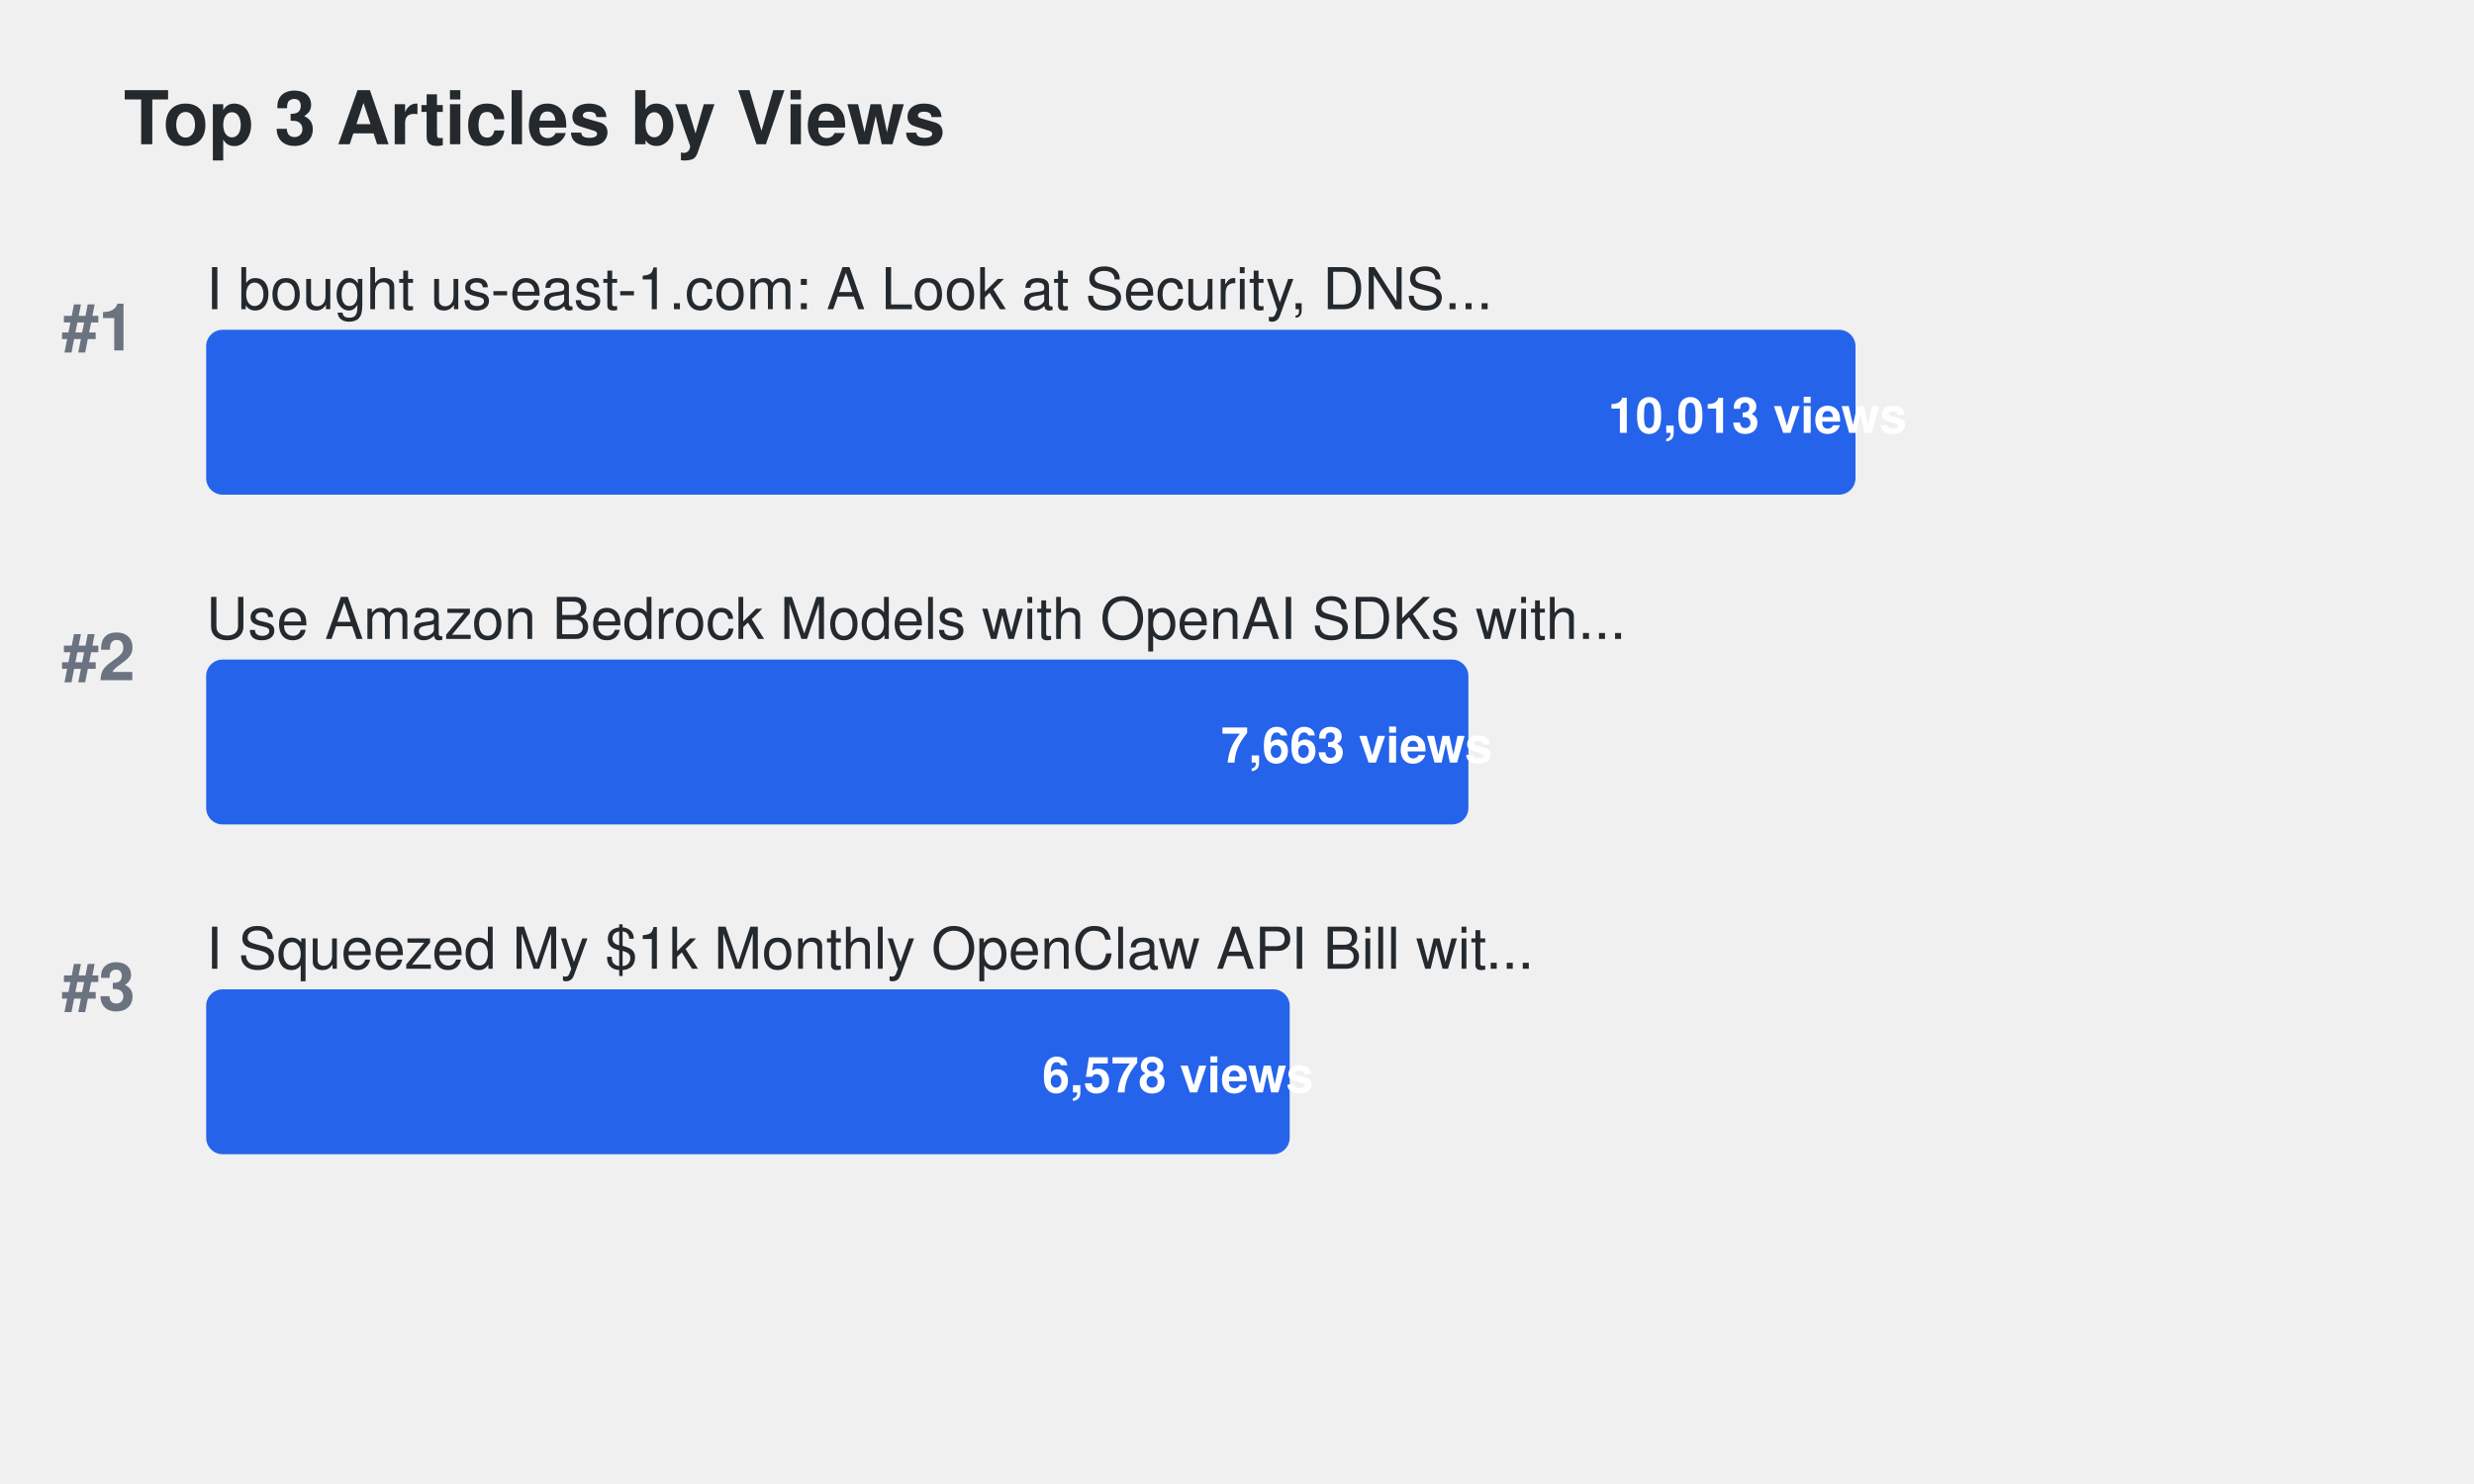
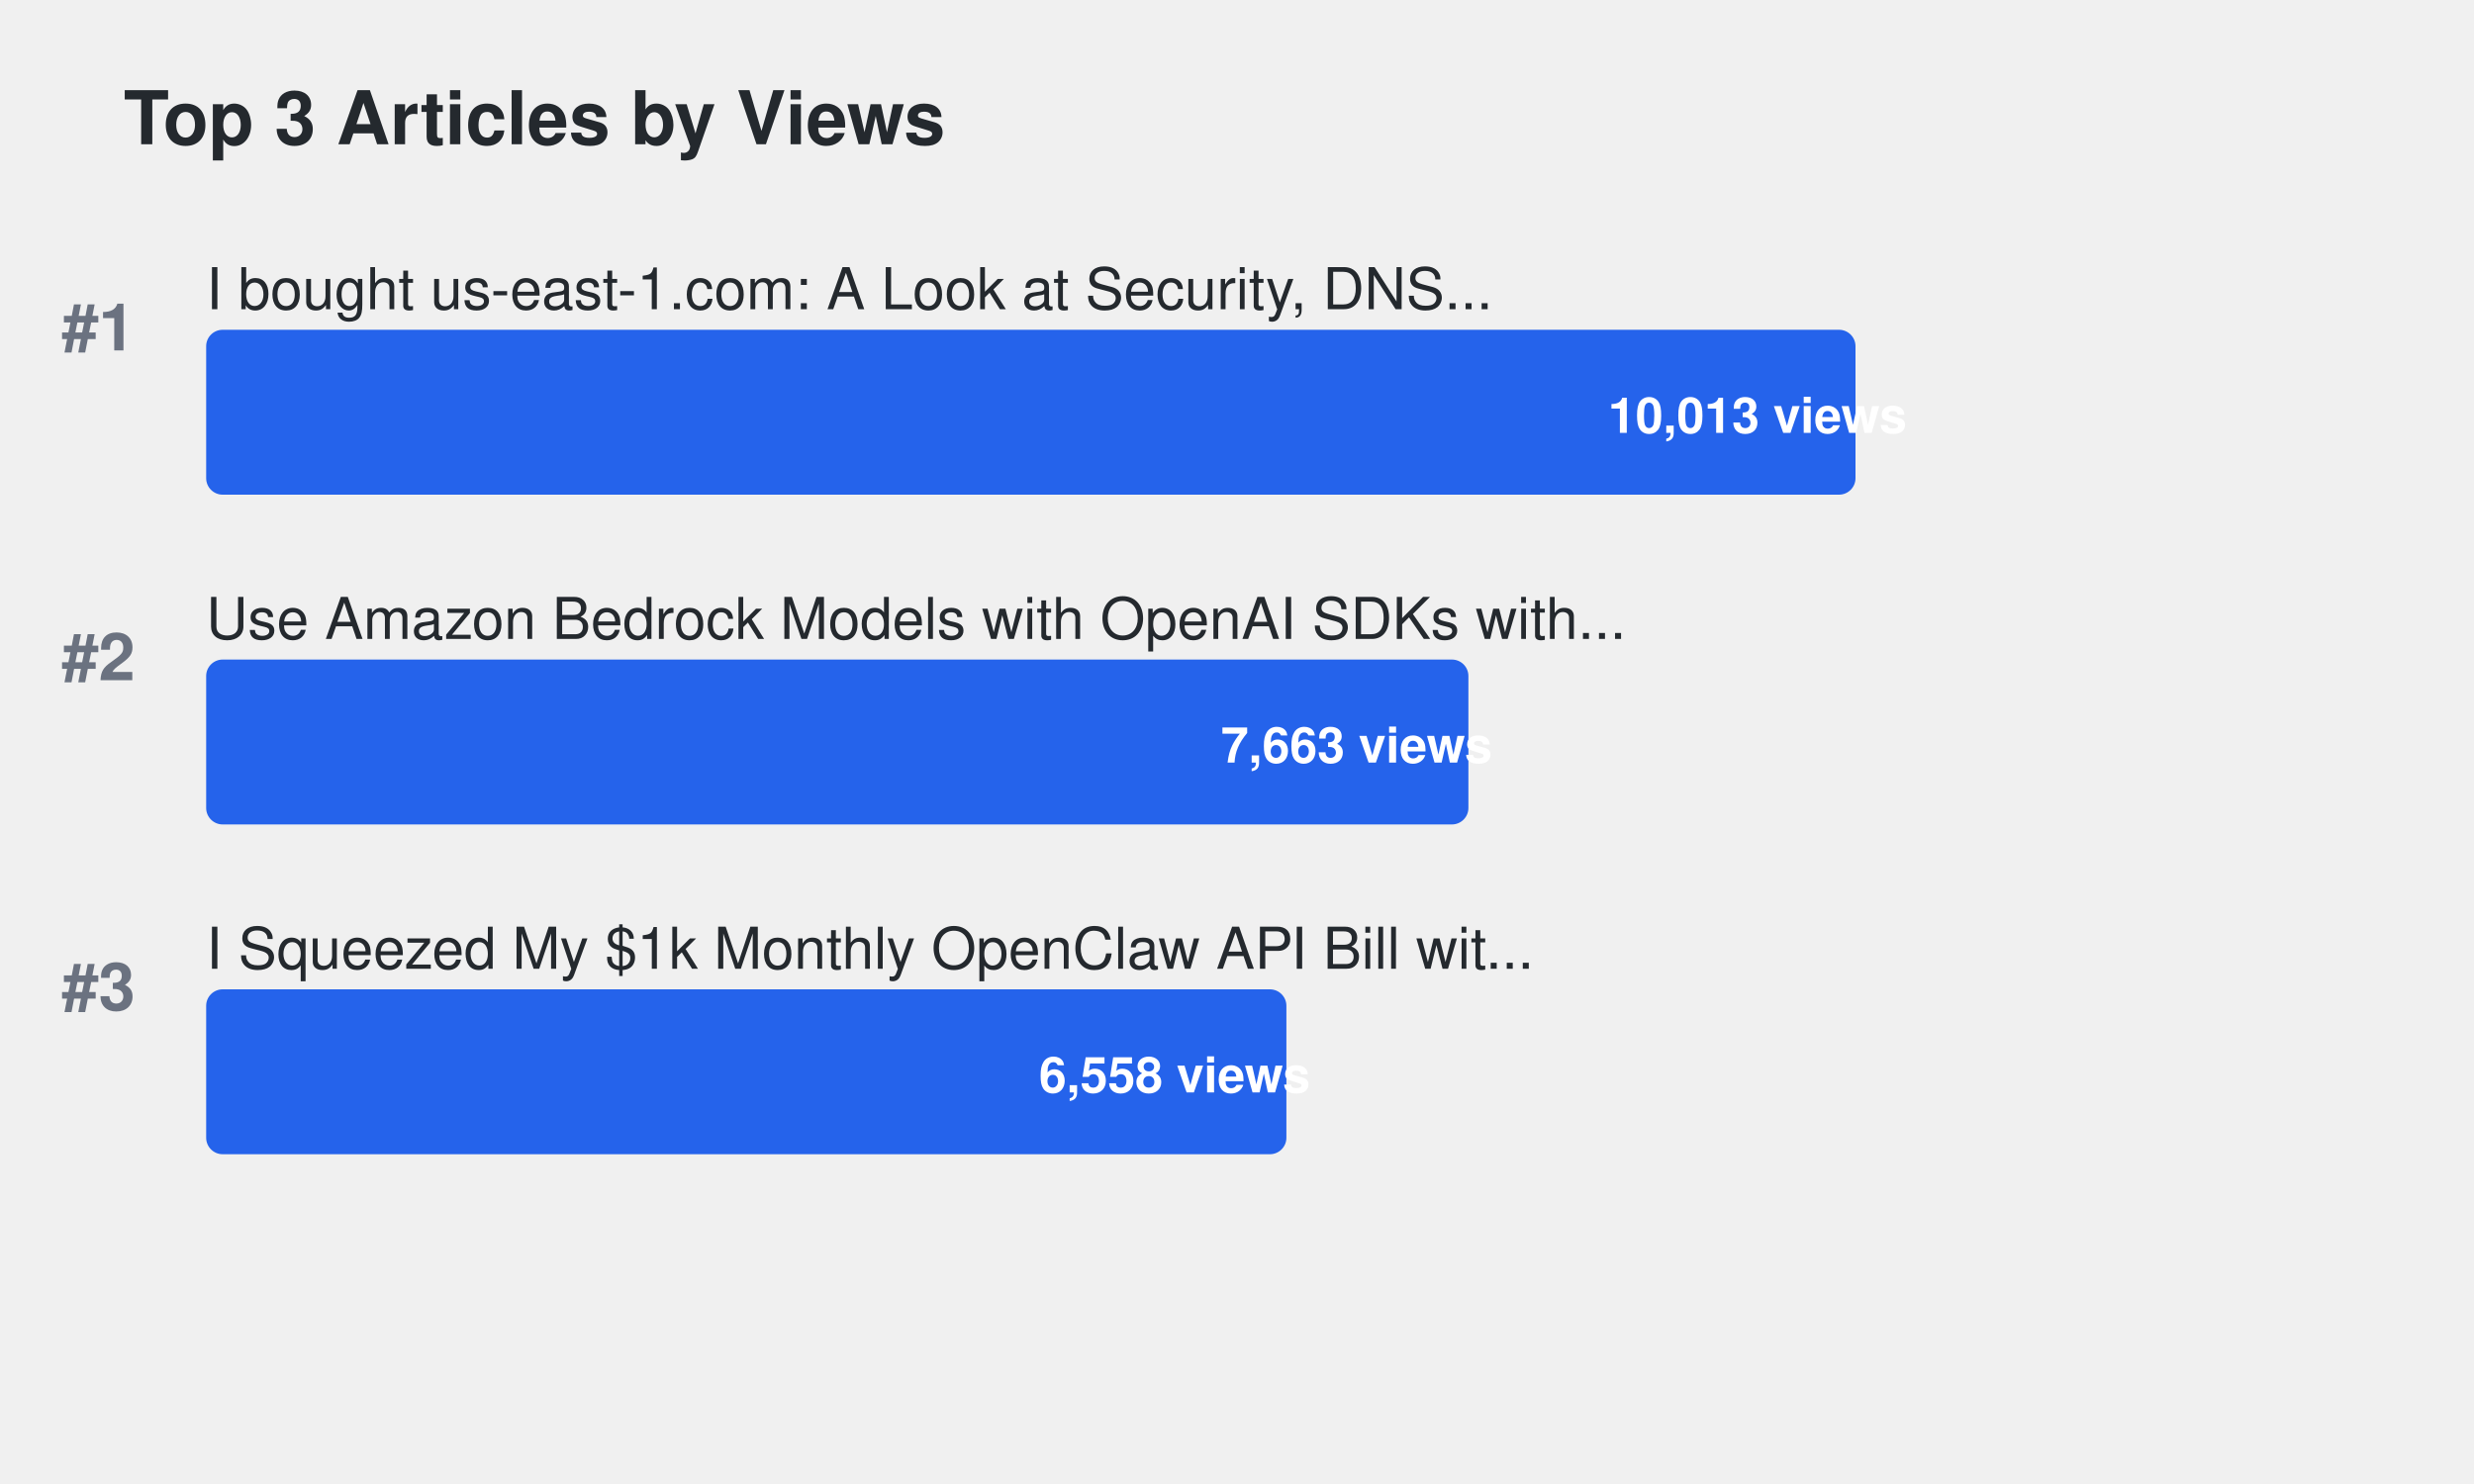
<svg xmlns="http://www.w3.org/2000/svg" width="600" height="360">
  <defs>
    <style>
.title { font-family: -apple-system, BlinkMacSystemFont, "Segoe UI", Helvetica, Arial, sans-serif; font-size: 18px; font-weight: 600; fill: #24292e; }
.article-title { font-family: -apple-system, BlinkMacSystemFont, "Segoe UI", Helvetica, Arial, sans-serif; font-size: 14px; font-weight: 500; fill: #24292e; }
.metric-value { font-family: -apple-system, BlinkMacSystemFont, "Segoe UI", Helvetica, Arial, sans-serif; font-size: 12px; font-weight: 600; fill: #ffffff; }
.rank { font-family: -apple-system, BlinkMacSystemFont, "Segoe UI", Helvetica, Arial, sans-serif; font-size: 16px; font-weight: 700; fill: #6b7280; }
.bar { rx: 4; ry: 4; }
.bar:hover { opacity: 0.8; cursor: pointer; }
a { text-decoration: none; }
a:hover .article-title { fill: #0969da; text-decoration: underline; }
a:hover .bar { opacity: 0.9; }
</style>
  </defs>
  <text x="30" y="35" class="title">Top 3 Articles by Views</text>
  <text x="15" y="85" class="rank">#1</text>
  <a href="https://dev.to/aws-builders/i-bought-us-east-1com-a-look-at-security-dns-traffic-and-protecting-aws-users-15ng" target="_blank">
    <text x="50" y="75" class="article-title">I bought us-east-1.com: A Look at Security, DNS...</text>
    <rect x="50" y="80" width="400.0" height="40" fill="#2563eb" class="bar">
</rect>
    <text x="390.0" y="105" class="metric-value" fill="#ffffff">10,013 views</text>
  </a>
  <text x="15" y="165" class="rank">#2</text>
  <a href="https://dev.to/aws-builders/use-amazon-bedrock-models-via-an-openai-api-compatible-serverless-endpoint-now-without-fixed-cost-5hf5" target="_blank">
    <text x="50" y="155" class="article-title">Use Amazon Bedrock Models with OpenAI SDKs with...</text>
    <rect x="50" y="160" width="306.122" height="40" fill="#2563eb" class="bar">
</rect>
    <text x="296.122" y="185" class="metric-value" fill="#ffffff">7,663 views</text>
  </a>
  <text x="15" y="245" class="rank">#3</text>
  <a href="https://dev.to/aws-builders/i-squeezed-my-1k-monthly-openclaw-api-bill-with-20month-in-aws-credits-heres-the-exact-setup-3gj4" target="_blank">
    <text x="50" y="235" class="article-title">I Squeezed My $1k Monthly OpenClaw API Bill wit...</text>
-     <rect x="50" y="240" width="262.778" height="40" fill="#2563eb" class="bar">
+     <rect x="50" y="240" width="261.979" height="40" fill="#2563eb" class="bar">
</rect>
-     <text x="252.778" y="265" class="metric-value" fill="#ffffff">6,578 views</text>
+     <text x="251.979" y="265" class="metric-value" fill="#ffffff">6,558 views</text>
  </a>
</svg>
